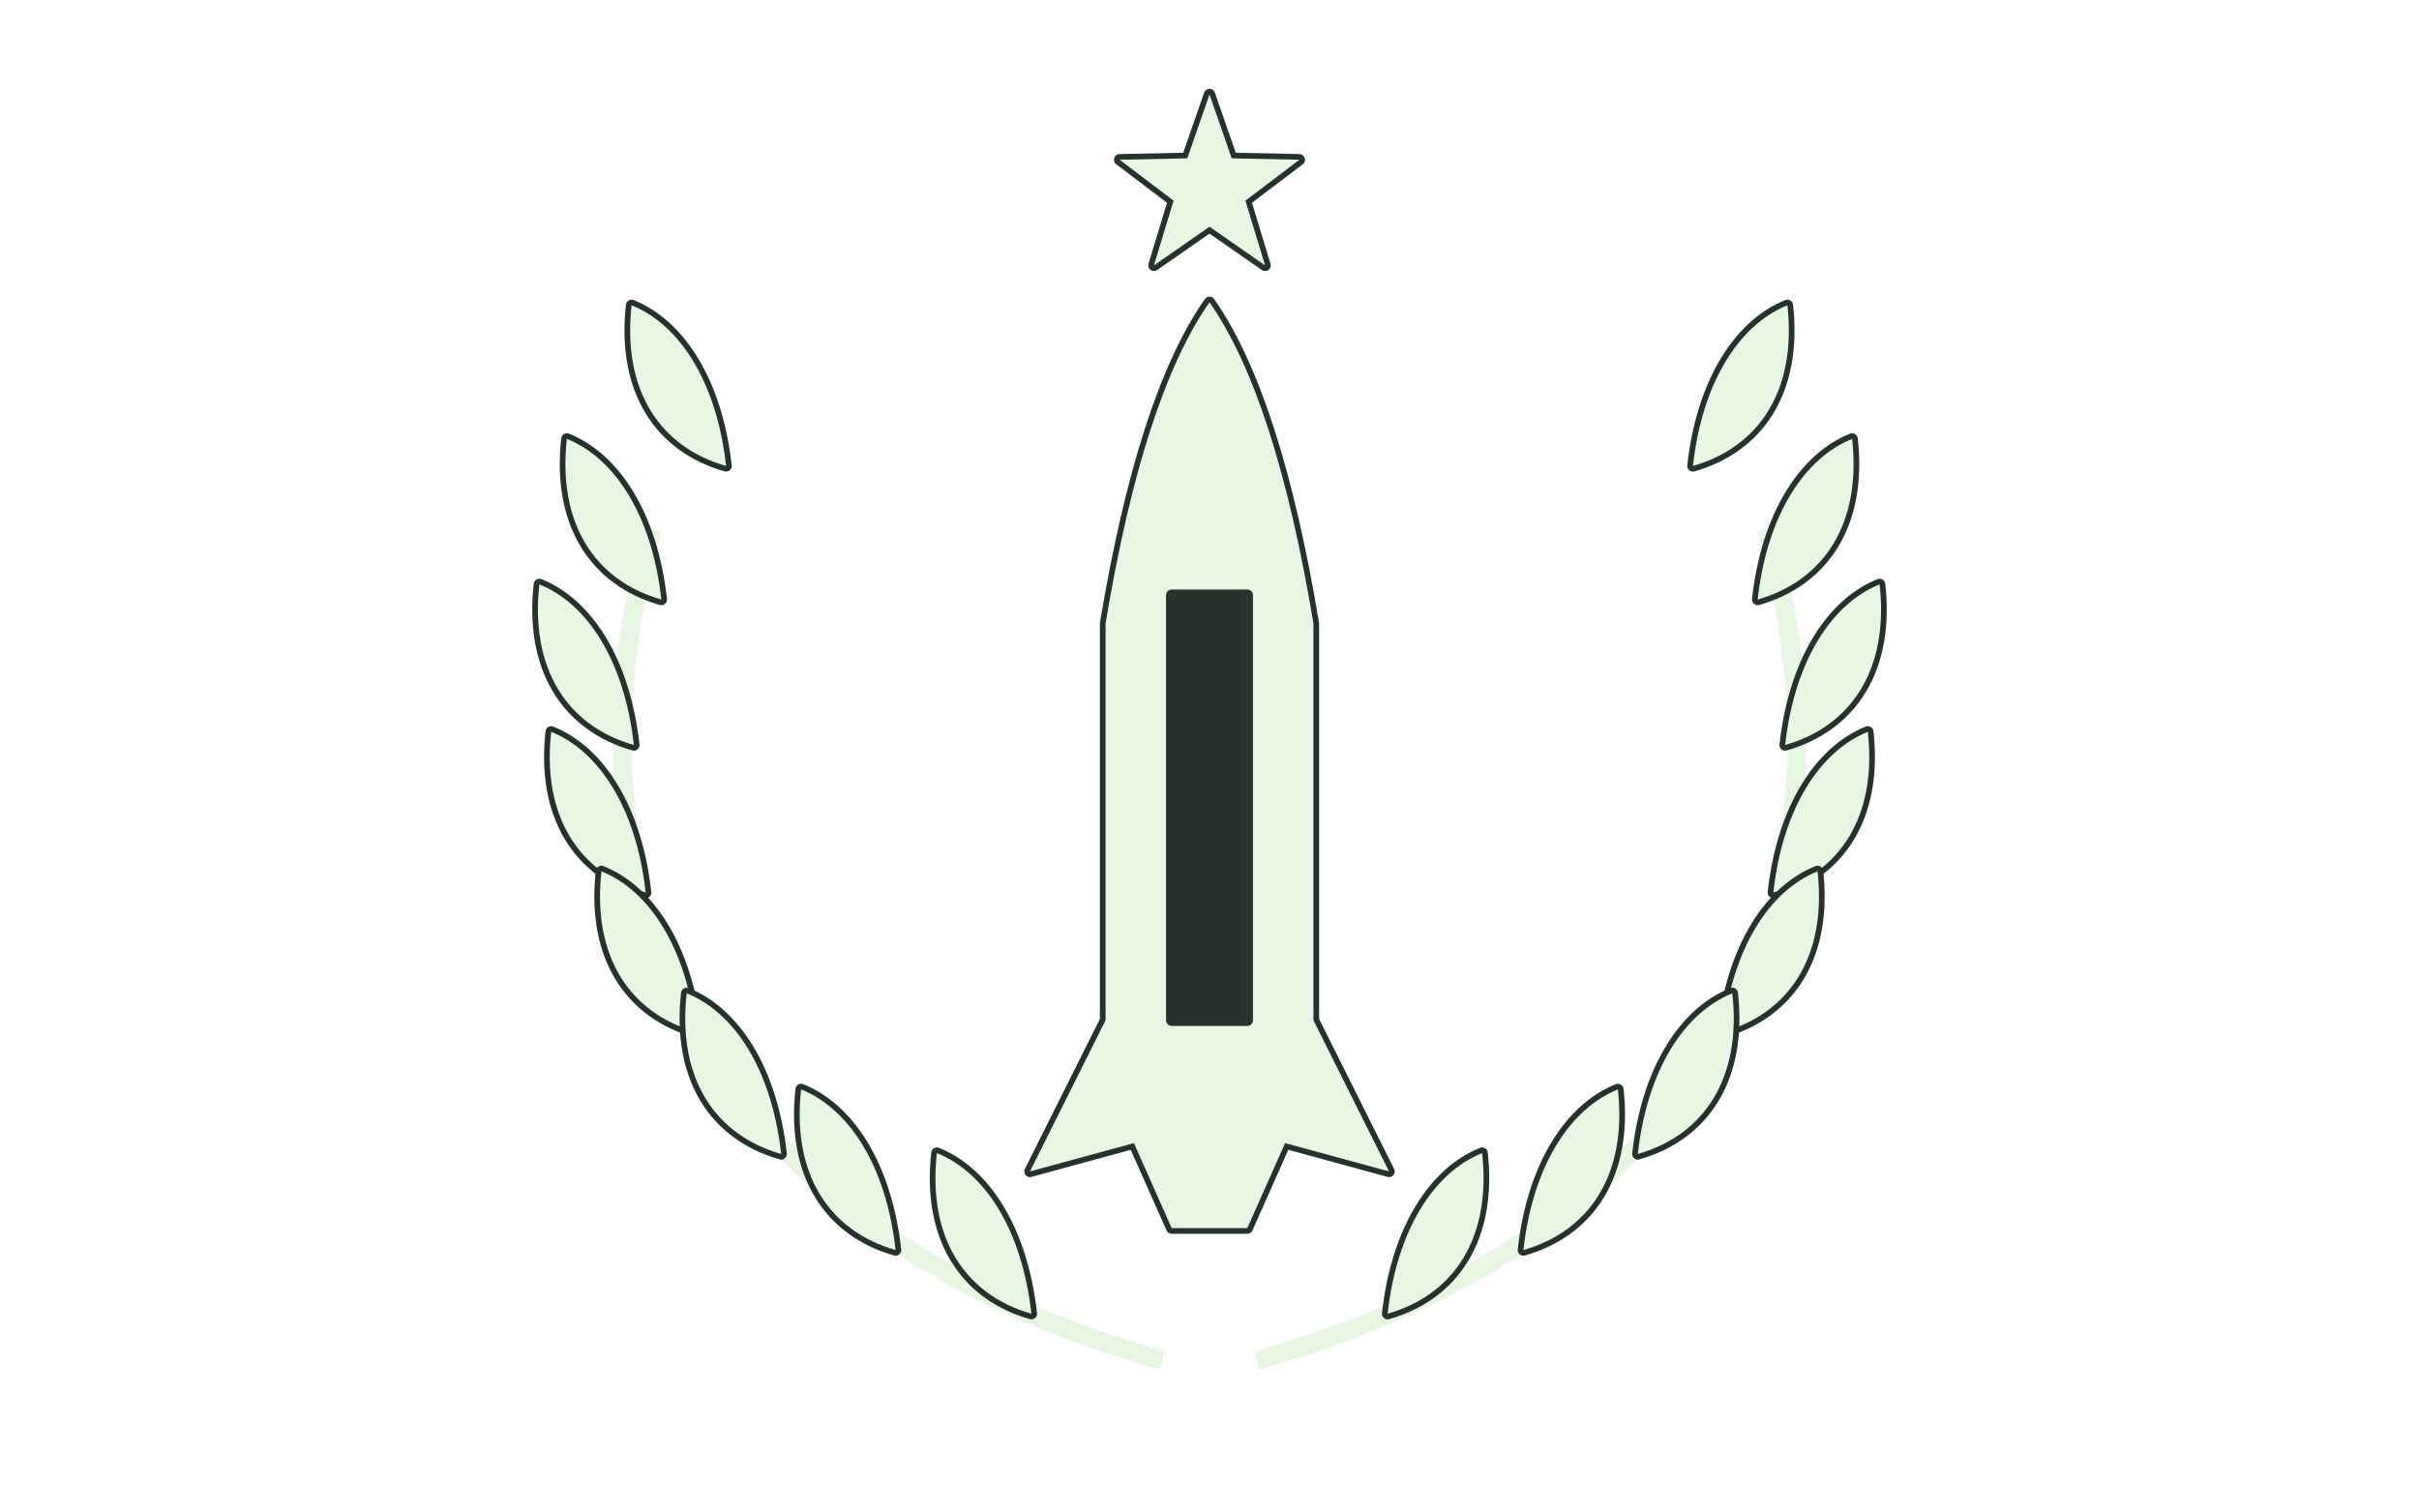
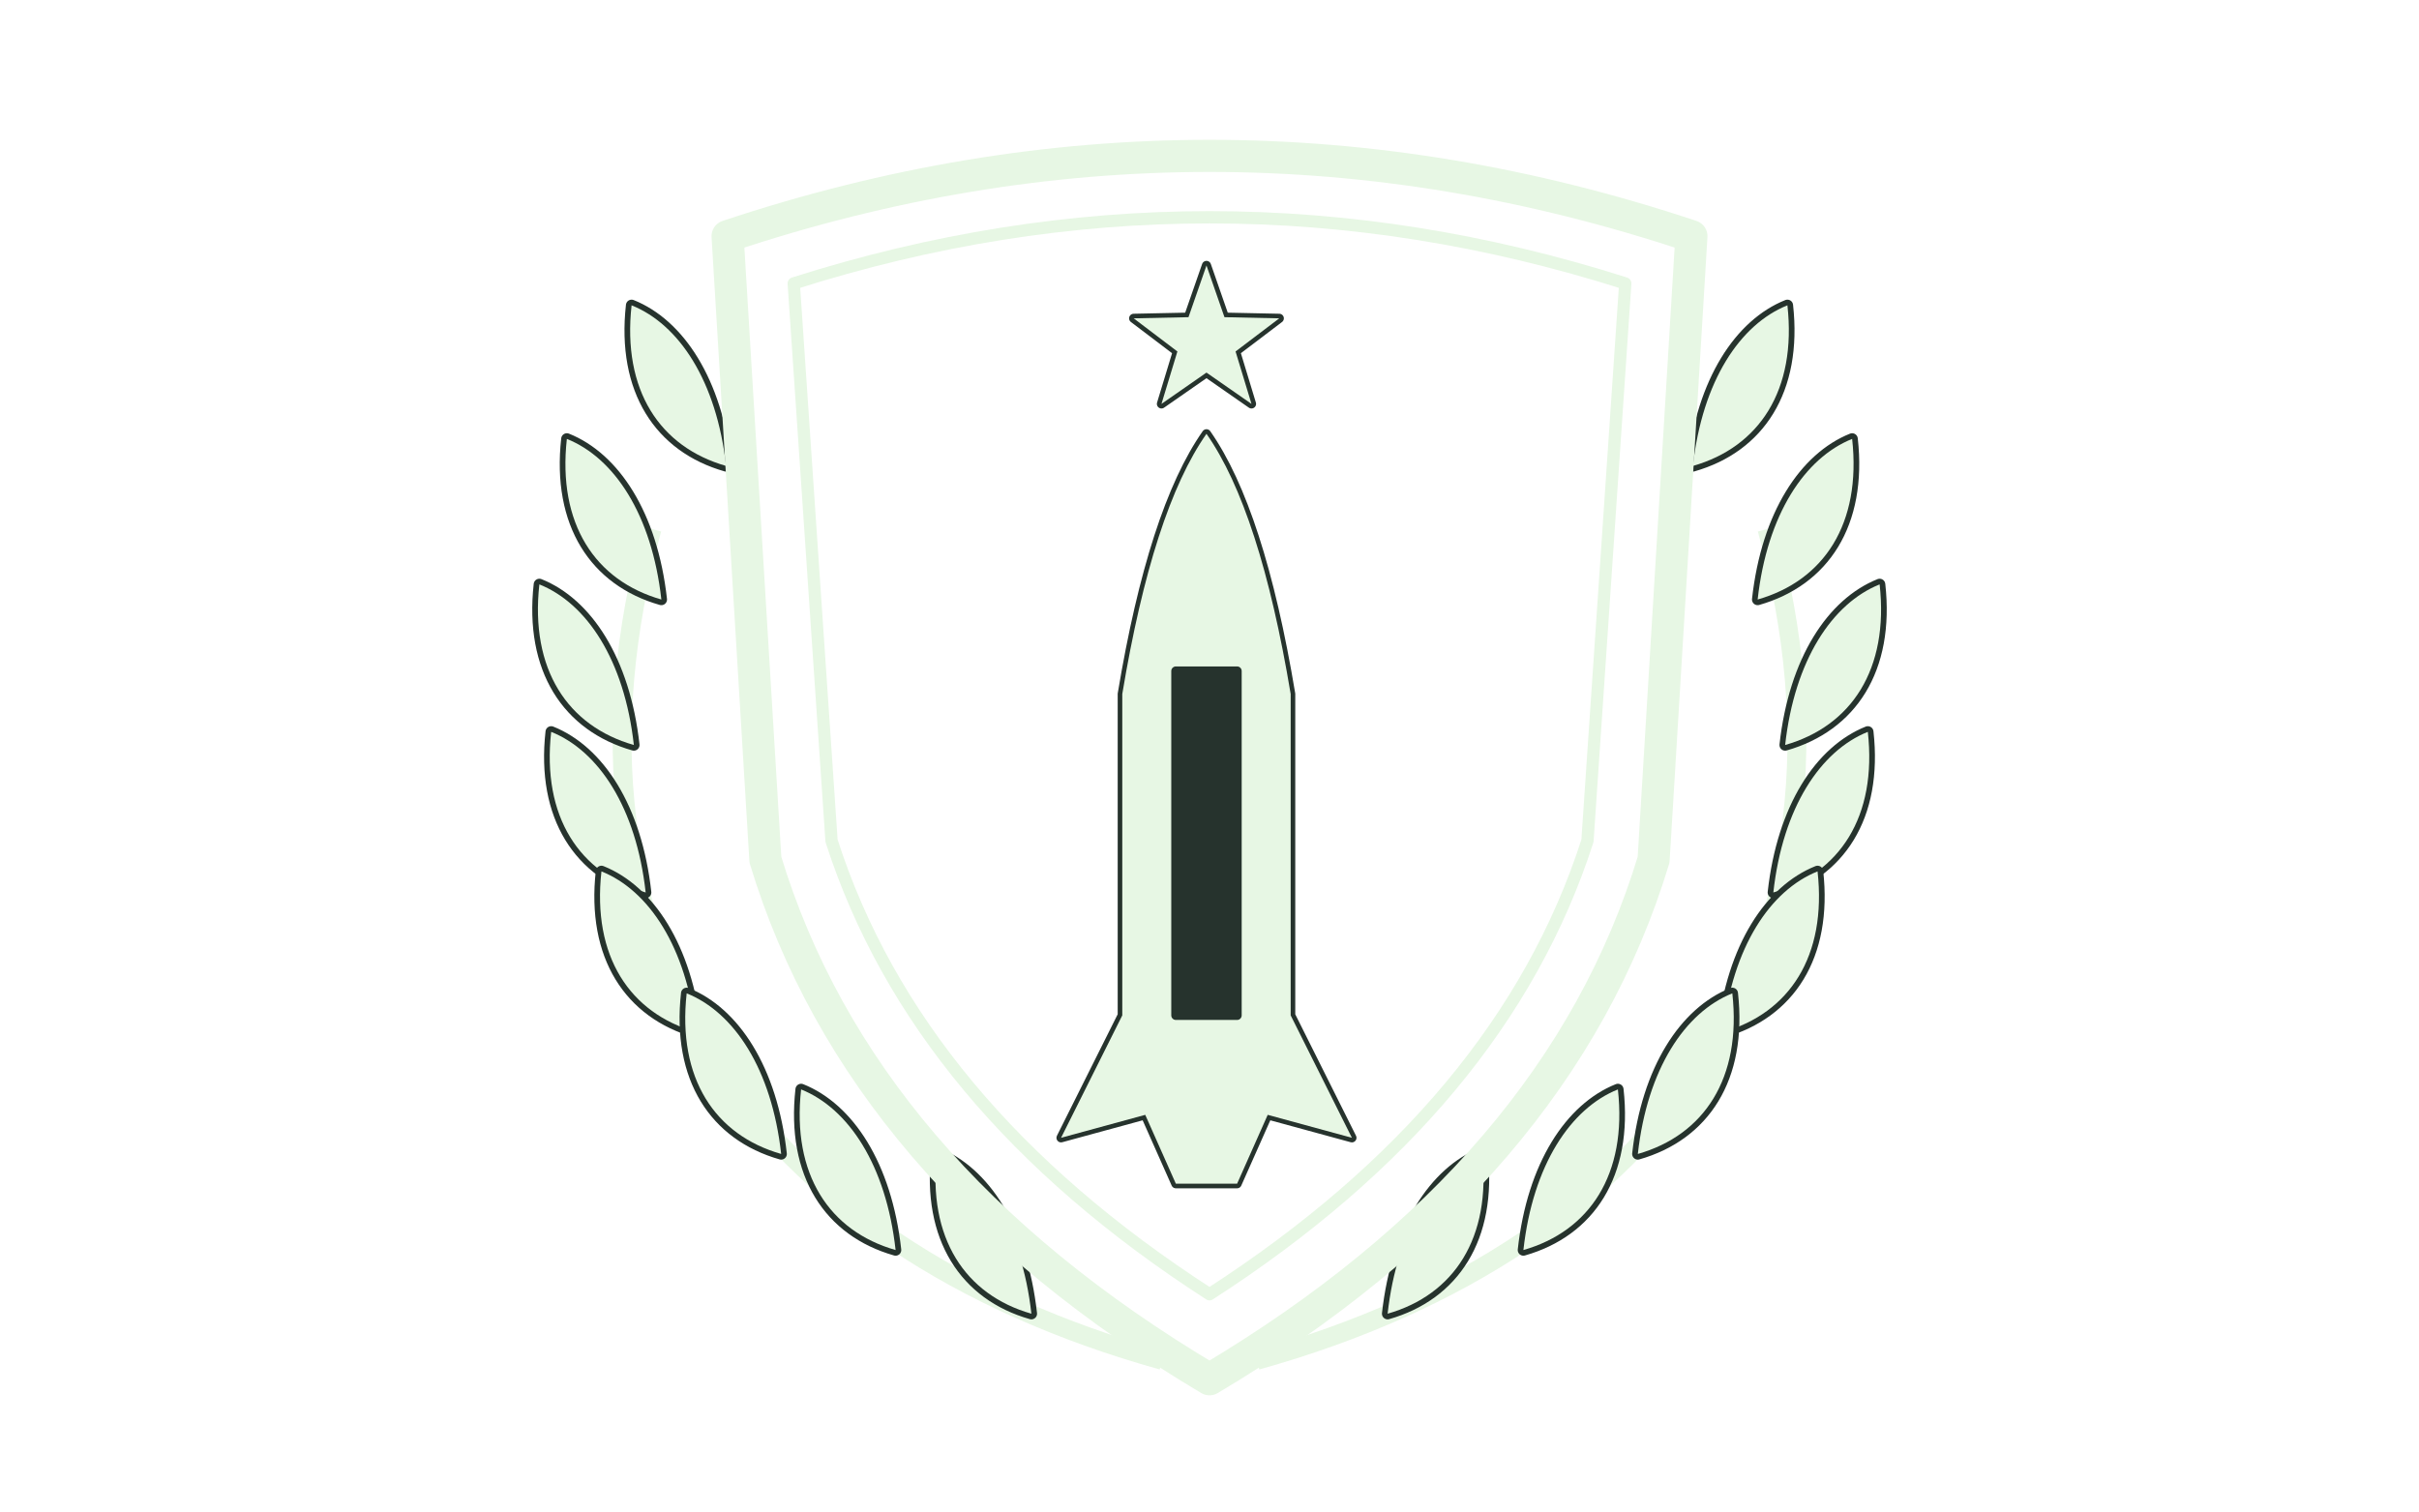
<svg xmlns="http://www.w3.org/2000/svg" width="256" height="160" viewBox="0 0 256 160">
  <g stroke="#26332d" stroke-width="1.2" paint-order="stroke fill" stroke-linejoin="round">
    <g stroke="#e7f7e4" stroke-width="2" fill="none">
      <path d="M123 144 C80 132 57 100 69 56 M133 144 C176 132 199 100 187 56" />
    </g>
    <path d="M76.84 49.32 C75.84 40.32 71.84 34.32 66.84 32.32 C65.84 41.32 69.84 47.32 76.84 49.32Z" fill="#e7f7e4" />
    <path d="M69.99 63.46 C68.99 54.46 64.99 48.46 59.99 46.46 C58.99 55.46 62.99 61.46 69.99 63.46Z" fill="#e7f7e4" />
    <path d="M67.08 78.86 C66.08 69.86 62.08 63.86 57.08 61.86 C56.08 70.86 60.08 76.86 67.08 78.86Z" fill="#e7f7e4" />
    <path d="M68.33 94.47 C67.33 85.47 63.33 79.47 58.33 77.47 C57.33 86.47 61.33 92.47 68.33 94.47Z" fill="#e7f7e4" />
    <path d="M73.65 109.24 C72.65 100.24 68.65 94.24 63.65 92.24 C62.65 101.24 66.65 107.24 73.65 109.24Z" fill="#e7f7e4" />
    <path d="M82.67 122.15 C81.67 113.15 77.67 107.15 72.67 105.15 C71.67 114.15 75.67 120.15 82.67 122.15Z" fill="#e7f7e4" />
    <path d="M94.78 132.32 C93.78 123.32 89.78 117.32 84.78 115.32 C83.78 124.32 87.78 130.32 94.78 132.32Z" fill="#e7f7e4" />
    <path d="M109.15 139.06 C108.15 130.06 104.15 124.06 99.15 122.06 C98.15 131.06 102.15 137.06 109.15 139.06Z" fill="#e7f7e4" />
    <path d="M179.16 49.32 C180.16 40.32 184.16 34.32 189.16 32.32 C190.16 41.32 186.16 47.32 179.16 49.32Z" fill="#e7f7e4" />
    <path d="M186.01 63.46 C187.01 54.46 191.01 48.46 196.01 46.46 C197.01 55.46 193.01 61.46 186.01 63.46Z" fill="#e7f7e4" />
    <path d="M188.92 78.86 C189.92 69.86 193.92 63.86 198.92 61.86 C199.92 70.86 195.92 76.86 188.92 78.86Z" fill="#e7f7e4" />
    <path d="M187.67 94.47 C188.67 85.47 192.67 79.47 197.67 77.47 C198.67 86.47 194.67 92.47 187.67 94.47Z" fill="#e7f7e4" />
    <path d="M182.35 109.24 C183.35 100.24 187.35 94.24 192.35 92.24 C193.35 101.24 189.35 107.24 182.35 109.24Z" fill="#e7f7e4" />
    <path d="M173.33 122.15 C174.33 113.15 178.33 107.15 183.33 105.15 C184.33 114.15 180.33 120.15 173.33 122.15Z" fill="#e7f7e4" />
    <path d="M161.22 132.32 C162.22 123.32 166.22 117.32 171.22 115.32 C172.22 124.32 168.22 130.32 161.22 132.32Z" fill="#e7f7e4" />
    <path d="M146.85 139.06 C147.85 130.06 151.85 124.06 156.85 122.06 C157.85 131.06 153.85 137.06 146.85 139.06Z" fill="#e7f7e4" />
-     <path d="M117 108 L117 66 Q121 42 128 32 Q135 42 139 66 L139 108 L147 124 L136 121 L132 130 L124 130 L120 121 L109 124Z" fill="#e7f7e4" />
-     <path d="M124 63 L132 63 L132 108 L124 108Z" fill="#26332d" />
-     <path d="M128.00,10.00L130.35,16.76L137.51,16.91L131.80,21.24L133.88,28.09L128.00,24.00L122.12,28.09L124.20,21.24L118.49,16.91L125.65,16.76Z" fill="#e7f7e4" />
+     <path d="M77 25 Q128 8 179 25 L175 91 Q165 124 128 146 Q91 124 81 91Z" fill="none" stroke="#e7f7e4" stroke-width="3.4" stroke-linejoin="round" stroke-linecap="round" />
+     <path d="M84 30 Q128 16 172 30 L168 89 Q159 117 128 137 Q97 117 88 89Z" fill="none" stroke="#e7f7e4" stroke-width="1.3" stroke-linejoin="round" stroke-linecap="round" />
+     <g transform="translate(24 20) scale(.81)">
+       <path d="M117 108 L117 66 Q121 42 128 32 Q135 42 139 66 L139 108 L147 124 L136 121 L132 130 L124 130 L120 121 L109 124Z" fill="#e7f7e4" />
+       <path d="M124 63 L132 63 L132 108 L124 108Z" fill="#26332d" />
+       <path d="M128.00,10.00L130.35,16.76L137.51,16.91L131.80,21.24L133.88,28.09L128.00,24.00L122.12,28.09L124.20,21.24L118.49,16.91L125.65,16.76Z" fill="#e7f7e4" />
+     </g>
  </g>
</svg>
